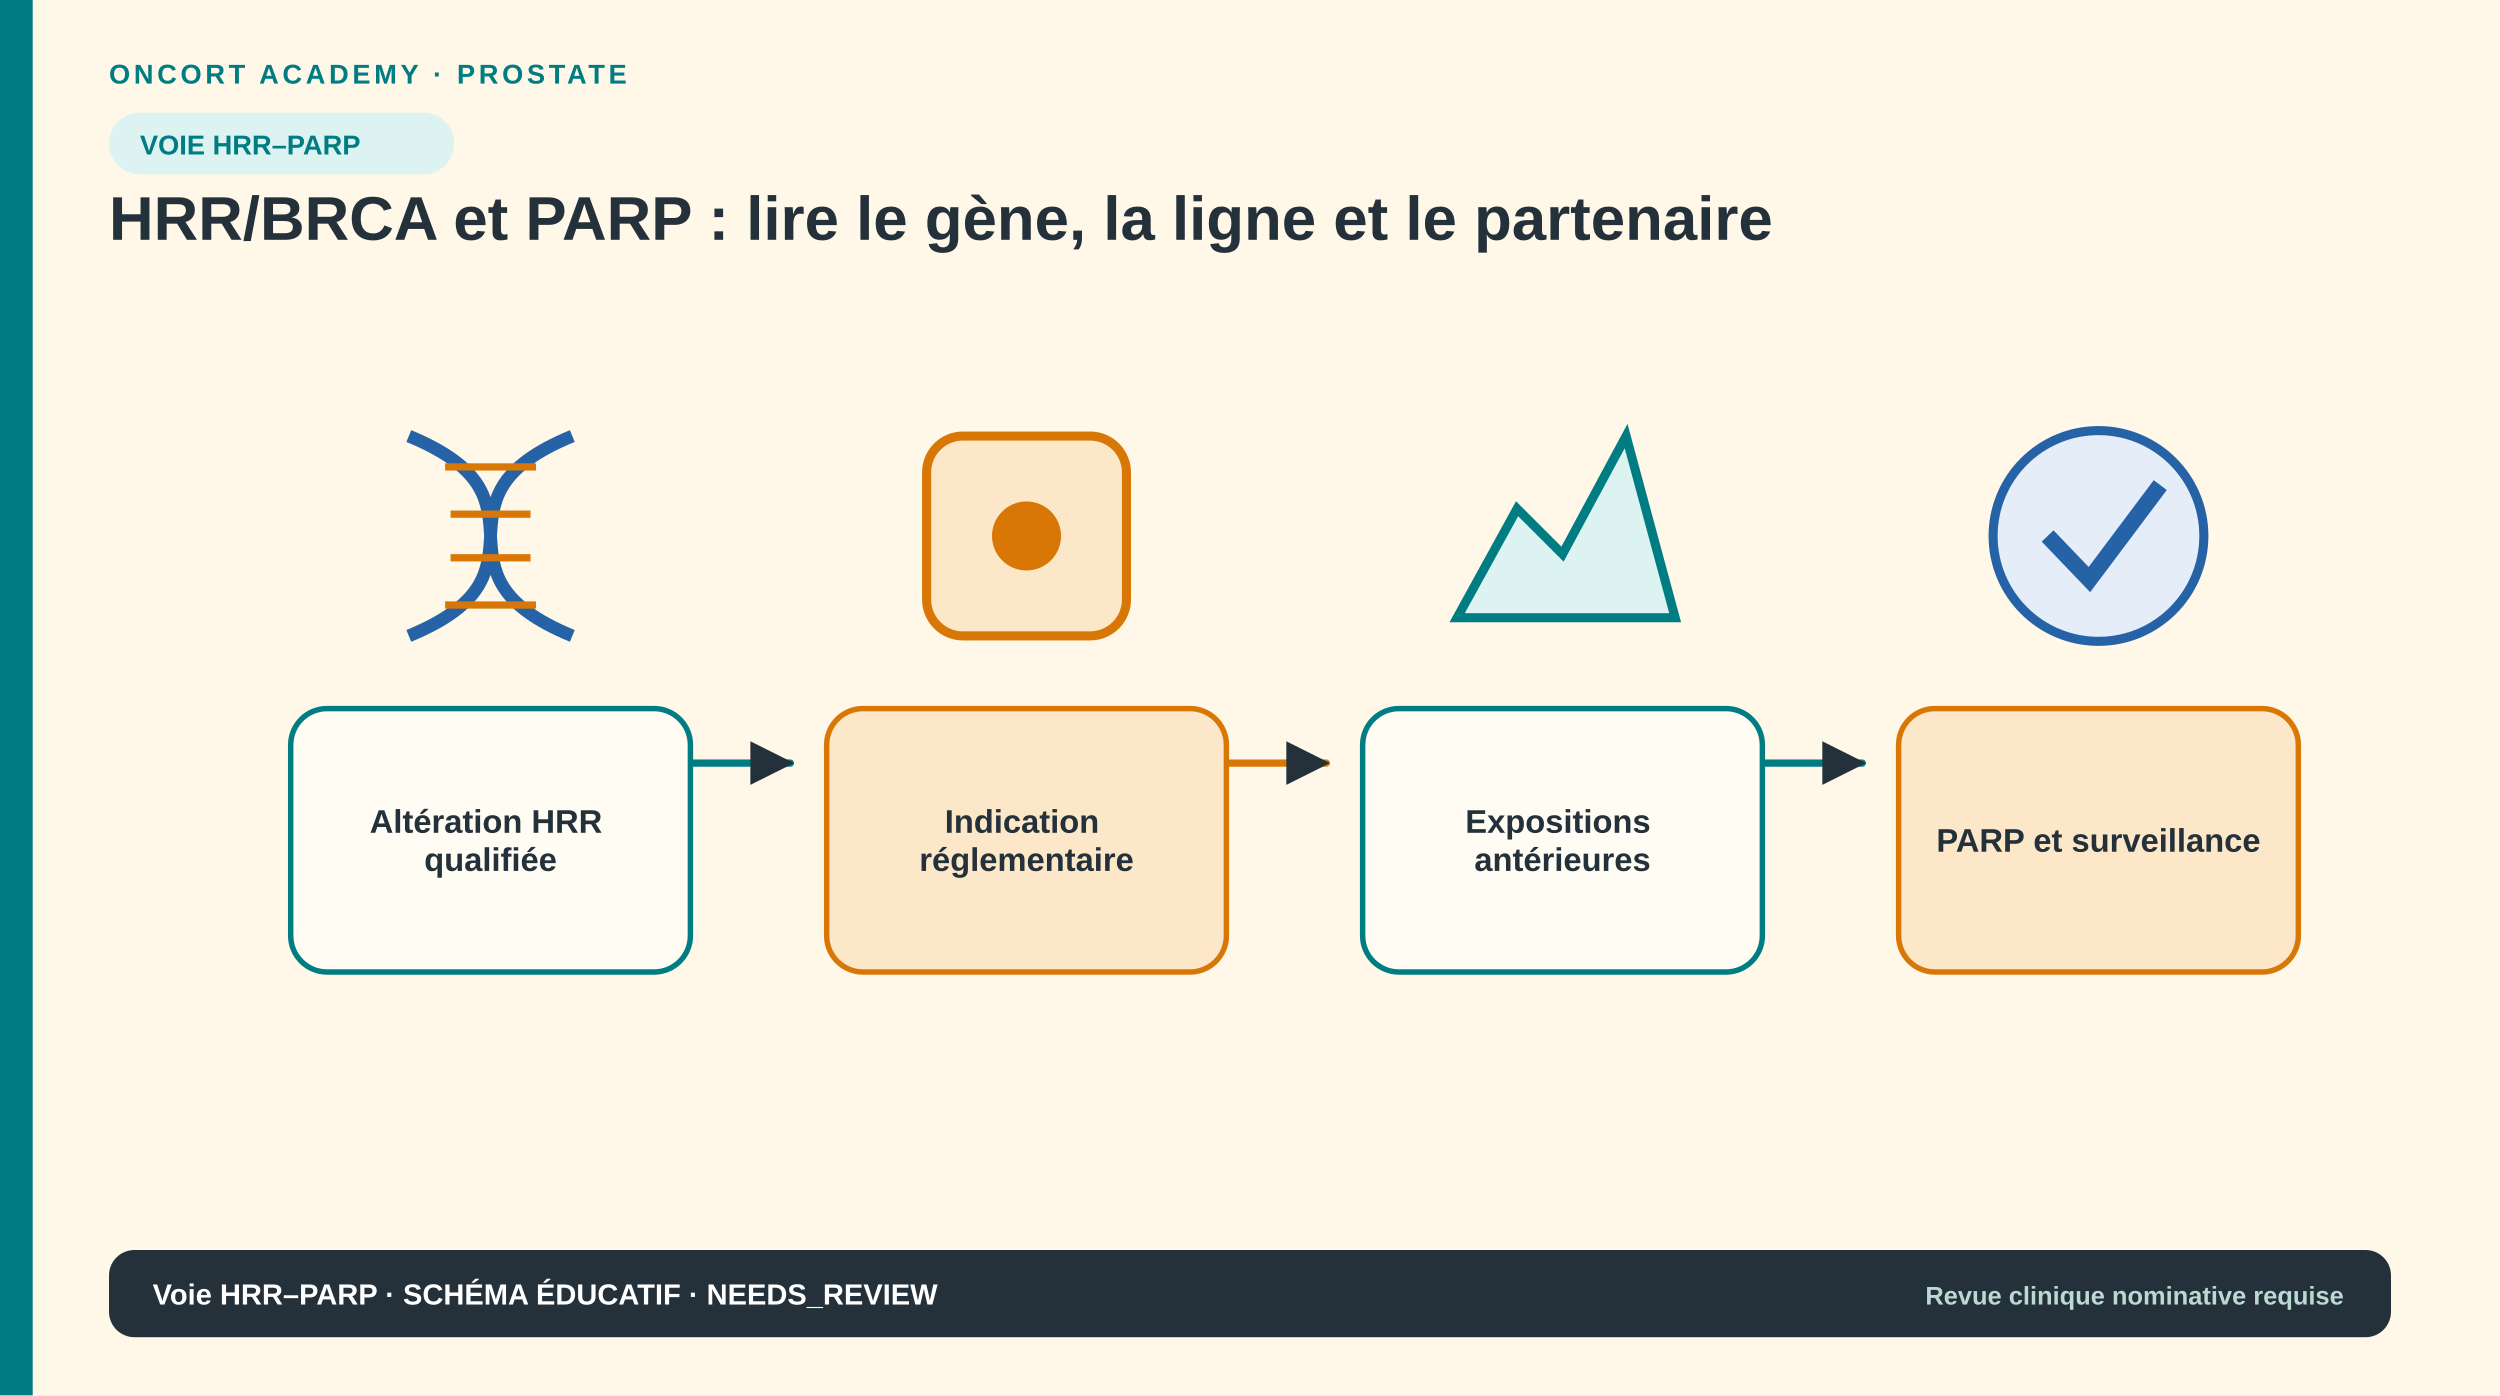
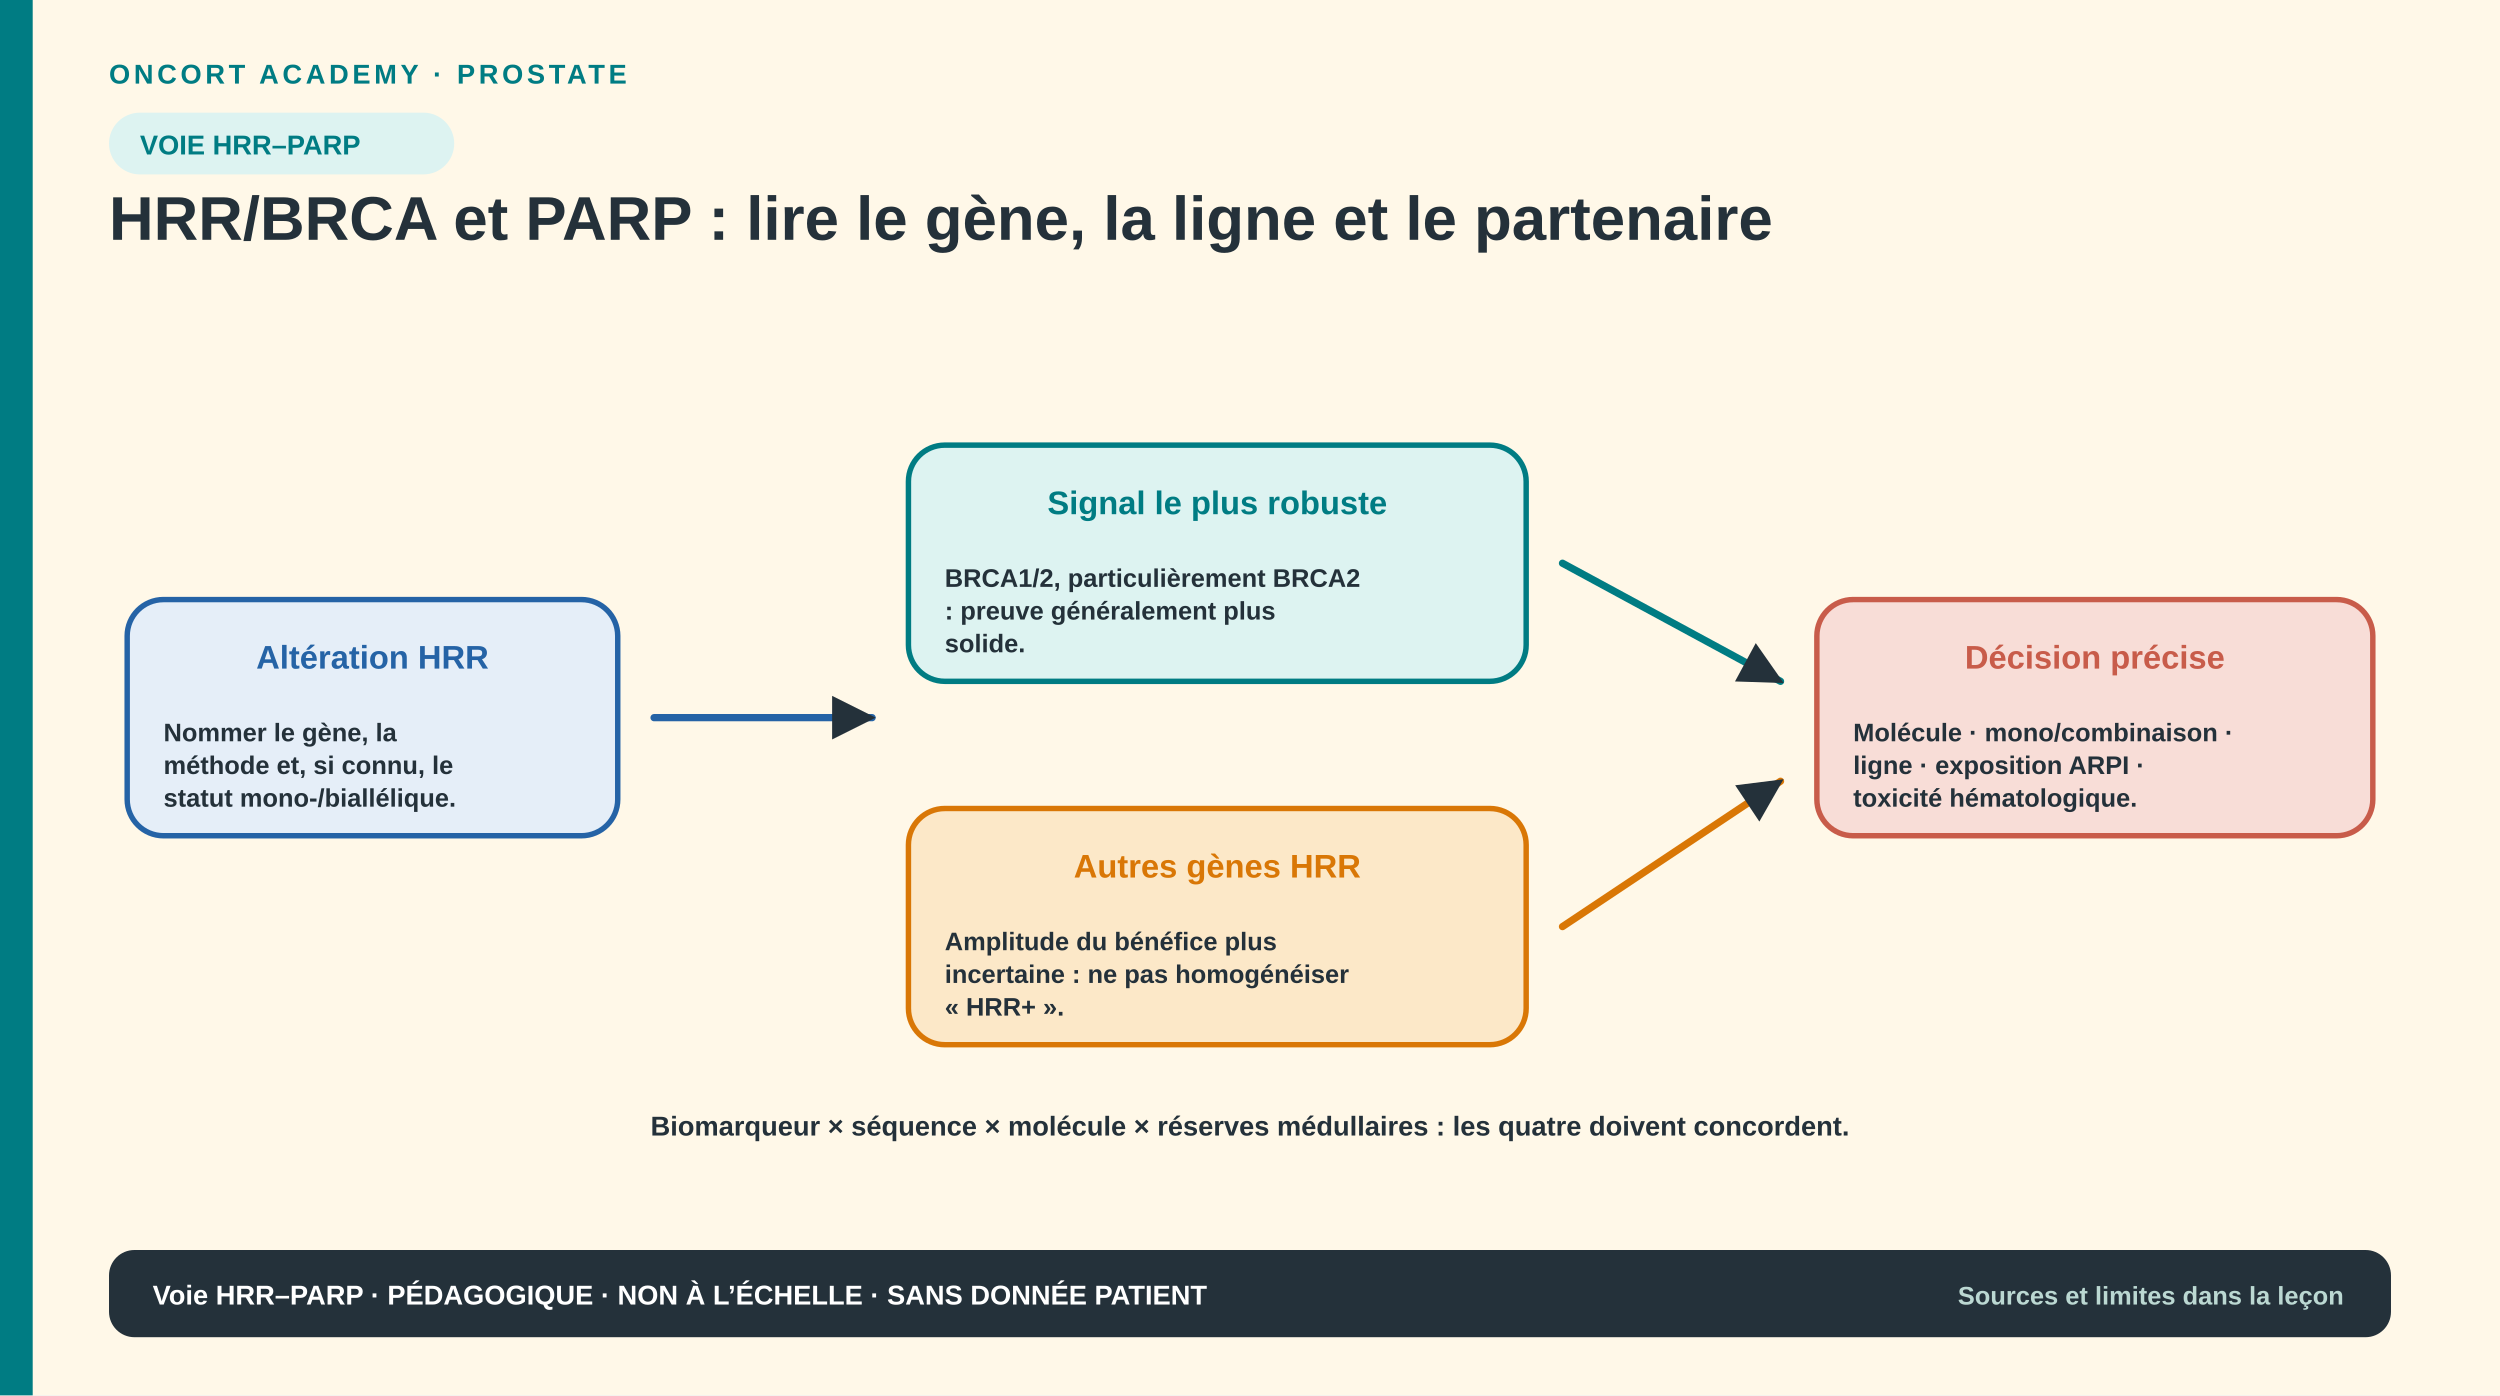
<svg xmlns="http://www.w3.org/2000/svg" width="1376" height="768" viewBox="0 0 1376 768" role="img" aria-labelledby="title desc">
  <defs>
    <marker id="arrow" markerWidth="6" markerHeight="6" refX="5.5" refY="3" orient="auto">
      <path d="M 0 0 L 6 3 L 0 6 z" fill="#24313A" />
    </marker>
  </defs>
  <rect width="1376" height="768" fill="#FFF8E8" />
  <rect width="18" height="768" fill="#007C83" />
  <text x="60" y="46" font-family="Arial, Helvetica, sans-serif" font-size="15" font-weight="800" fill="#007C83" letter-spacing="2">ONCORT ACADEMY · PROSTATE</text>
  <rect x="60" y="62" width="190" height="34" rx="17" fill="#DDF3F1" />
  <text x="77" y="85" font-family="Arial, Helvetica, sans-serif" font-size="15" font-weight="800" fill="#007C83">VOIE HRR–PARP</text>
  <text x="60" y="132" font-family="Arial, Helvetica, sans-serif" font-size="34" font-weight="800" fill="#24313A" text-anchor="start">
    <tspan x="60" dy="0">HRR/BRCA et PARP : lire le gène, la ligne et le partenaire</tspan>
  </text>
-   <path d="M 380 420 L 435 420" fill="none" stroke="#007C83" stroke-width="4" stroke-linecap="round" marker-end="url(#arrow)" />
-   <path d="M 675 420 L 730 420" fill="none" stroke="#D97706" stroke-width="4" stroke-linecap="round" marker-end="url(#arrow)" />
-   <path d="M 970 420 L 1025 420" fill="none" stroke="#007C83" stroke-width="4" stroke-linecap="round" marker-end="url(#arrow)" />
-   <g transform="translate(270 295)">
-     <path d="M -45 -55 C 40 -20 -40 20 45 55 M 45 -55 C -40 -20 40 20 -45 55" fill="none" stroke="#2563A6" stroke-width="7" />
-     <path d="M -25 -38 L 25 -38 M -22 -12 L 22 -12 M -22 12 L 22 12 M -25 38 L 25 38" stroke="#D97706" stroke-width="4" />
-   </g>
-   <g transform="translate(565 295)">
-     <rect x="-55" y="-55" width="110" height="110" rx="20" fill="#FCE8C8" stroke="#D97706" stroke-width="5" />
-     <circle r="19" fill="#D97706" />
-   </g>
-   <g transform="translate(860 295)">
-     <path d="M -58 45 L -25 -15 L 0 10 L 35 -55 L 62 45 Z" fill="#DDF3F1" stroke="#007C83" stroke-width="5" />
-   </g>
-   <g transform="translate(1155 295)">
-     <circle r="58" fill="#E5EEF8" stroke="#2563A6" stroke-width="5" />
-     <path d="M -28 0 L -5 24 L 34 -28" fill="none" stroke="#2563A6" stroke-width="9" />
-   </g>
  <g>
-     <rect x="160" y="390" width="220" height="145" rx="20" fill="#FFFCF4" stroke="#007C83" stroke-width="3" />
-     <text x="270" y="458.36" font-family="Arial, Helvetica, sans-serif" font-size="18" font-weight="700" fill="#24313A" text-anchor="middle">
-       <tspan x="270" dy="0">Altération HRR</tspan>
-       <tspan x="270" dy="21">qualifiée</tspan>
-     </text>
-   </g>
-   <g>
-     <rect x="455" y="390" width="220" height="145" rx="20" fill="#FCE8C8" stroke="#D97706" stroke-width="3" />
-     <text x="565" y="458.36" font-family="Arial, Helvetica, sans-serif" font-size="18" font-weight="700" fill="#24313A" text-anchor="middle">
-       <tspan x="565" dy="0">Indication</tspan>
-       <tspan x="565" dy="21">réglementaire</tspan>
-     </text>
-   </g>
-   <g>
-     <rect x="750" y="390" width="220" height="145" rx="20" fill="#FFFCF4" stroke="#007C83" stroke-width="3" />
-     <text x="860" y="458.36" font-family="Arial, Helvetica, sans-serif" font-size="18" font-weight="700" fill="#24313A" text-anchor="middle">
-       <tspan x="860" dy="0">Expositions</tspan>
-       <tspan x="860" dy="21">antérieures</tspan>
-     </text>
-   </g>
-   <g>
-     <rect x="1045" y="390" width="220" height="145" rx="20" fill="#FCE8C8" stroke="#D97706" stroke-width="3" />
-     <text x="1155" y="468.8" font-family="Arial, Helvetica, sans-serif" font-size="18" font-weight="700" fill="#24313A" text-anchor="middle">
-       <tspan x="1155" dy="0">PARP et surveillance</tspan>
-     </text>
+     <g>
+       <rect x="70" y="330" width="270" height="130" rx="20" fill="#E5EEF8" stroke="#2563A6" stroke-width="3" />
+       <text x="205" y="368" font-family="Arial, Helvetica, sans-serif" font-size="18" font-weight="850" fill="#2563A6" text-anchor="middle">
+         <tspan x="205" dy="0">Altération HRR</tspan>
+       </text>
+       <text x="90" y="408" font-family="Arial, Helvetica, sans-serif" font-size="14" font-weight="650" fill="#24313A" text-anchor="start">
+         <tspan x="90" dy="0">Nommer le gène, la</tspan>
+         <tspan x="90" dy="18">méthode et, si connu, le</tspan>
+         <tspan x="90" dy="18">statut mono-/biallélique.</tspan>
+       </text>
+     </g>
+     <path d="M 360 395 L 480 395" fill="none" stroke="#2563A6" stroke-width="4" stroke-linecap="round" marker-end="url(#arrow)" />
+     <g>
+       <rect x="500" y="245" width="340" height="130" rx="20" fill="#DDF3F1" stroke="#007C83" stroke-width="3" />
+       <text x="670" y="283" font-family="Arial, Helvetica, sans-serif" font-size="18" font-weight="850" fill="#007C83" text-anchor="middle">
+         <tspan x="670" dy="0">Signal le plus robuste</tspan>
+       </text>
+       <text x="520" y="323" font-family="Arial, Helvetica, sans-serif" font-size="14" font-weight="650" fill="#24313A" text-anchor="start">
+         <tspan x="520" dy="0">BRCA1/2, particulièrement BRCA2</tspan>
+         <tspan x="520" dy="18">: preuve généralement plus</tspan>
+         <tspan x="520" dy="18">solide.</tspan>
+       </text>
+     </g>
+     <g>
+       <rect x="500" y="445" width="340" height="130" rx="20" fill="#FCE8C8" stroke="#D97706" stroke-width="3" />
+       <text x="670" y="483" font-family="Arial, Helvetica, sans-serif" font-size="18" font-weight="850" fill="#D97706" text-anchor="middle">
+         <tspan x="670" dy="0">Autres gènes HRR</tspan>
+       </text>
+       <text x="520" y="523" font-family="Arial, Helvetica, sans-serif" font-size="14" font-weight="650" fill="#24313A" text-anchor="start">
+         <tspan x="520" dy="0">Amplitude du bénéfice plus</tspan>
+         <tspan x="520" dy="18">incertaine : ne pas homogénéiser</tspan>
+         <tspan x="520" dy="18">« HRR+ ».</tspan>
+       </text>
+     </g>
+     <path d="M 860 310 L 980 375" fill="none" stroke="#007C83" stroke-width="4" stroke-linecap="round" marker-end="url(#arrow)" />
+     <path d="M 860 510 L 980 430" fill="none" stroke="#D97706" stroke-width="4" stroke-linecap="round" marker-end="url(#arrow)" />
+     <g>
+       <rect x="1000" y="330" width="306" height="130" rx="20" fill="#F8DDD7" stroke="#C85C4A" stroke-width="3" />
+       <text x="1153" y="368" font-family="Arial, Helvetica, sans-serif" font-size="18" font-weight="850" fill="#C85C4A" text-anchor="middle">
+         <tspan x="1153" dy="0">Décision précise</tspan>
+       </text>
+       <text x="1020" y="408" font-family="Arial, Helvetica, sans-serif" font-size="14" font-weight="650" fill="#24313A" text-anchor="start">
+         <tspan x="1020" dy="0">Molécule · mono/combinaison ·</tspan>
+         <tspan x="1020" dy="18">ligne · exposition ARPI ·</tspan>
+         <tspan x="1020" dy="18">toxicité hématologique.</tspan>
+       </text>
+     </g>
+     <text x="688" y="625" font-family="Arial" font-size="15" font-weight="850" fill="#24313A" text-anchor="middle">Biomarqueur × séquence × molécule × réserves médullaires : les quatre doivent concordent.</text>
  </g>
  <rect x="60" y="688" width="1256" height="48" rx="14" fill="#24313A" />
-   <text x="84" y="718" font-family="Arial, Helvetica, sans-serif" font-size="16" font-weight="750" fill="#FFFFFF">Voie HRR–PARP · SCHÉMA ÉDUCATIF · NEEDS_REVIEW</text>
-   <text x="1290" y="718" font-family="Arial, Helvetica, sans-serif" font-size="14" font-weight="650" fill="#BBD8D2" text-anchor="end">Revue clinique nominative requise</text>
+   <text x="84" y="718" font-family="Arial, Helvetica, sans-serif" font-size="15" font-weight="750" fill="#FFFFFF">Voie HRR–PARP · PÉDAGOGIQUE · NON À L’ÉCHELLE · SANS DONNÉE PATIENT</text>
+   <text x="1290" y="718" font-family="Arial, Helvetica, sans-serif" font-size="14" font-weight="650" fill="#BBD8D2" text-anchor="end">Sources et limites dans la leçon</text>
</svg>
